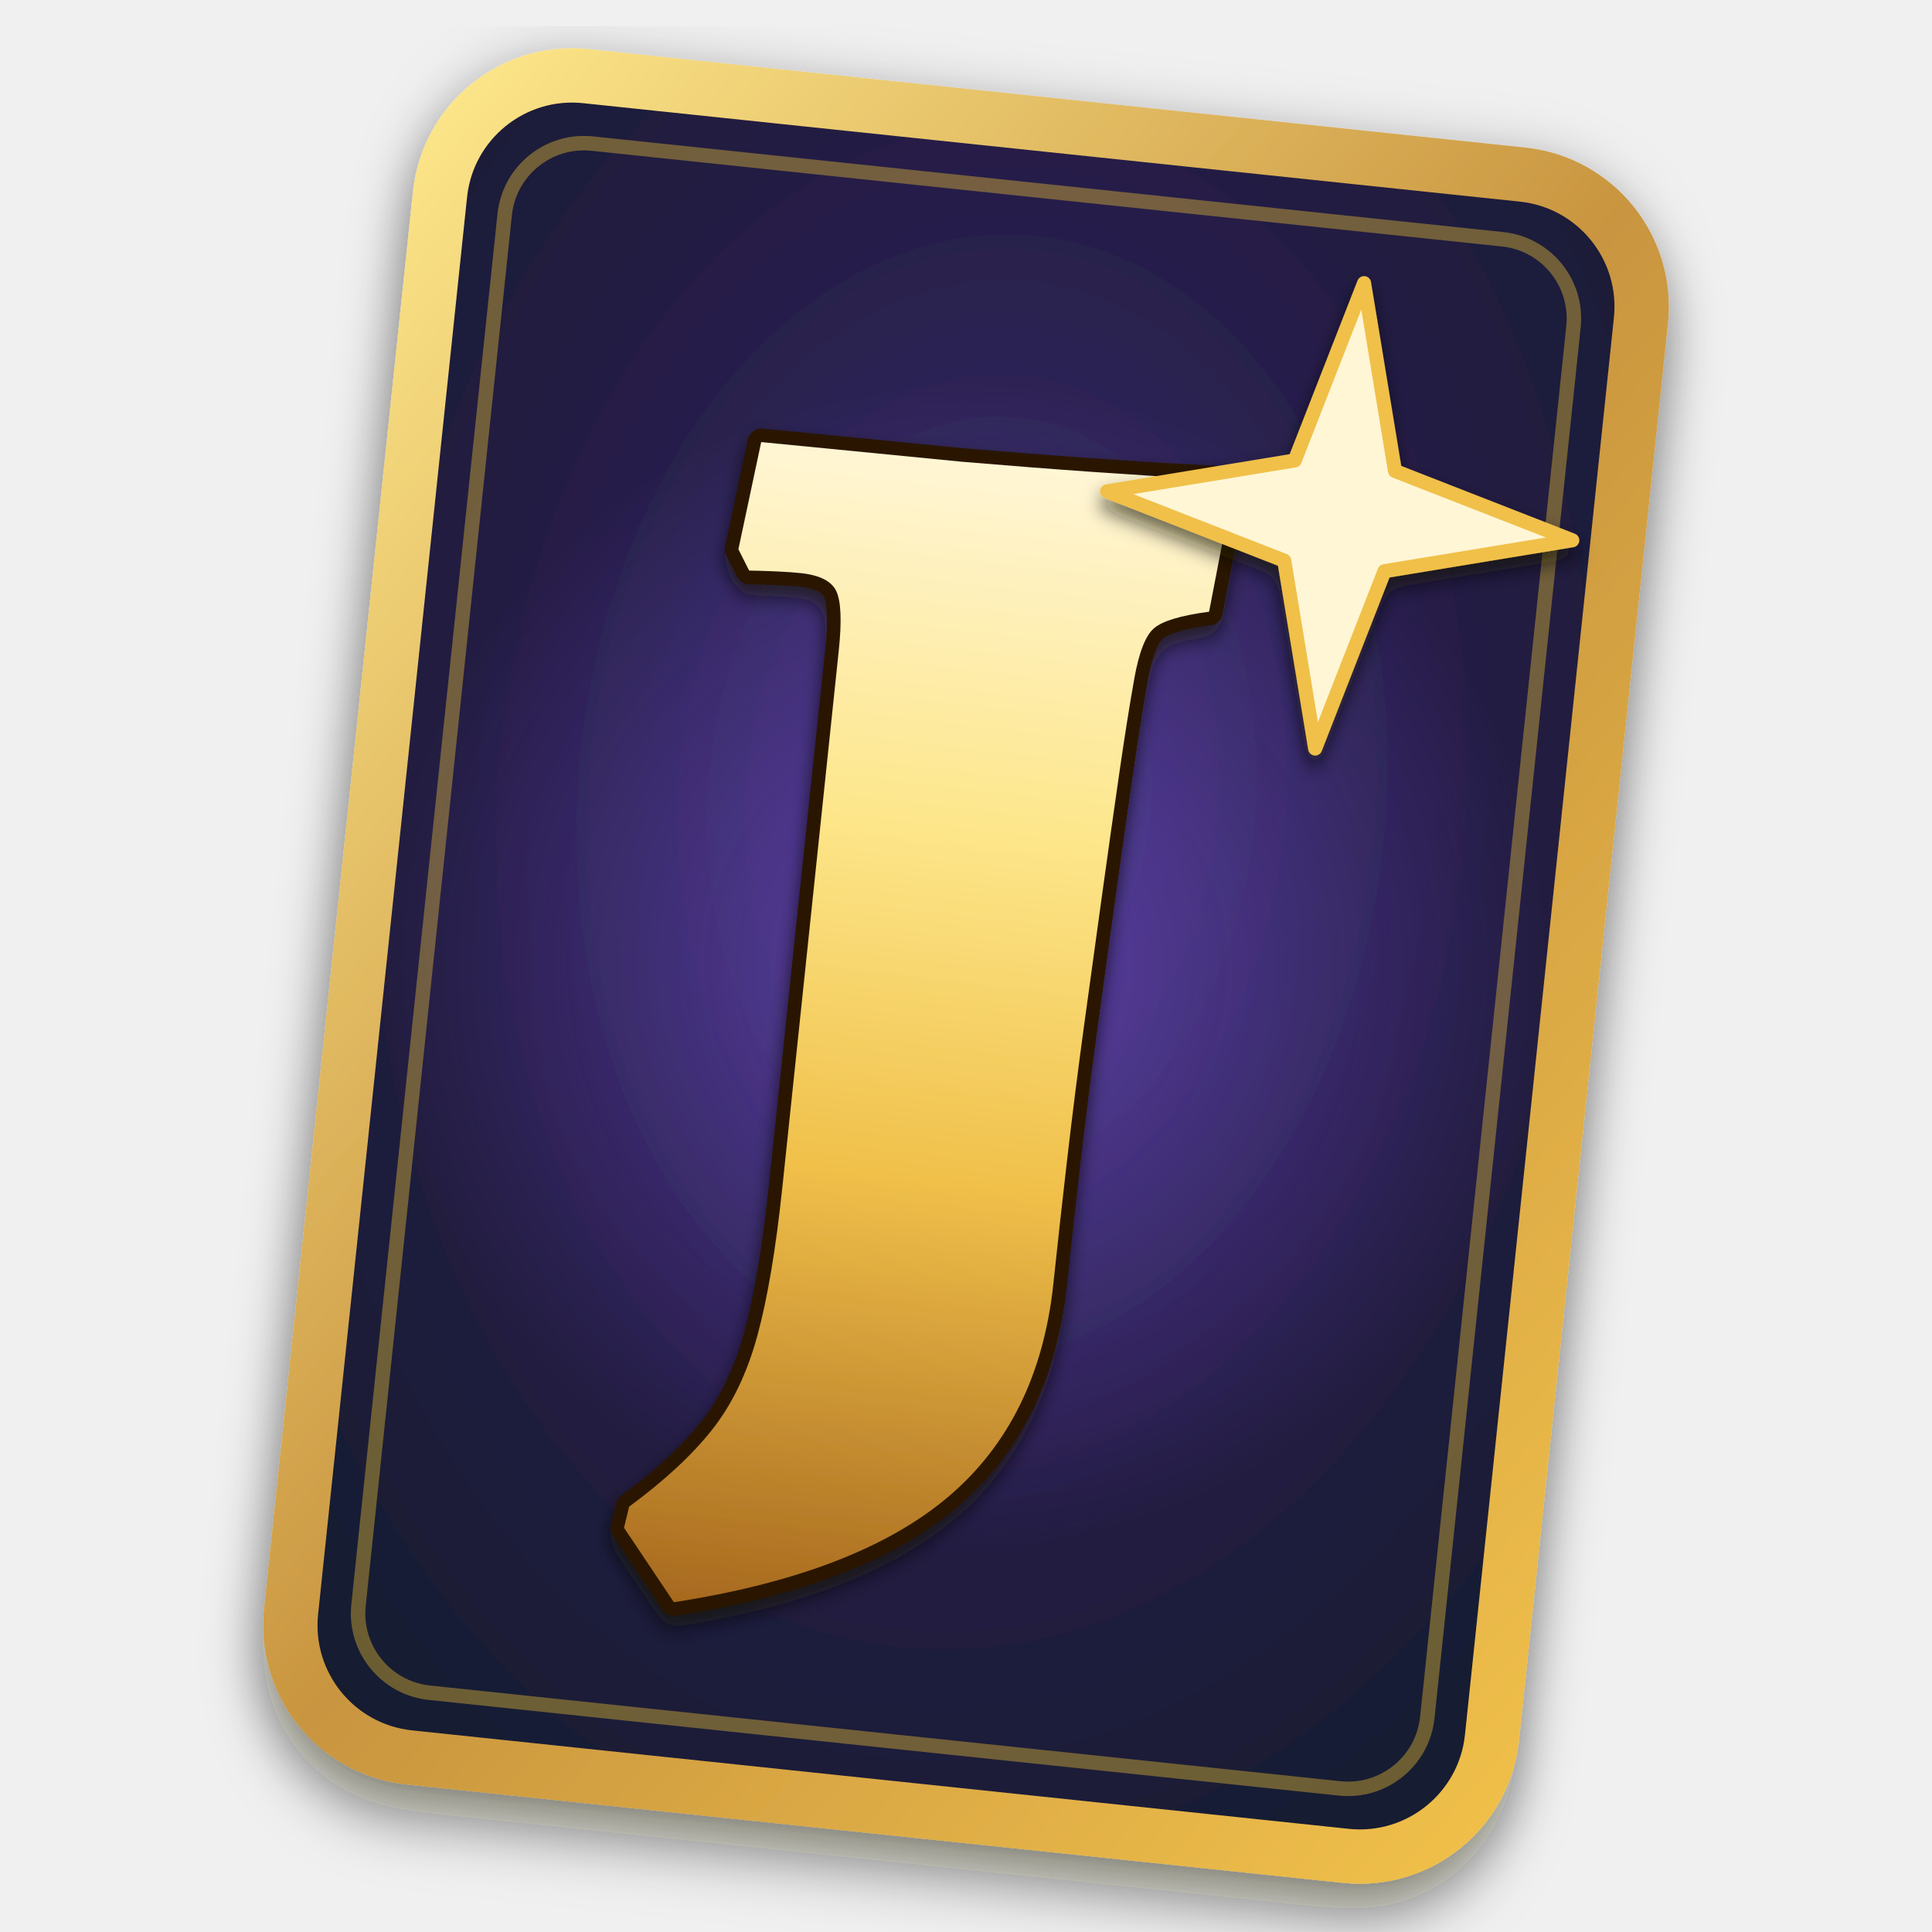
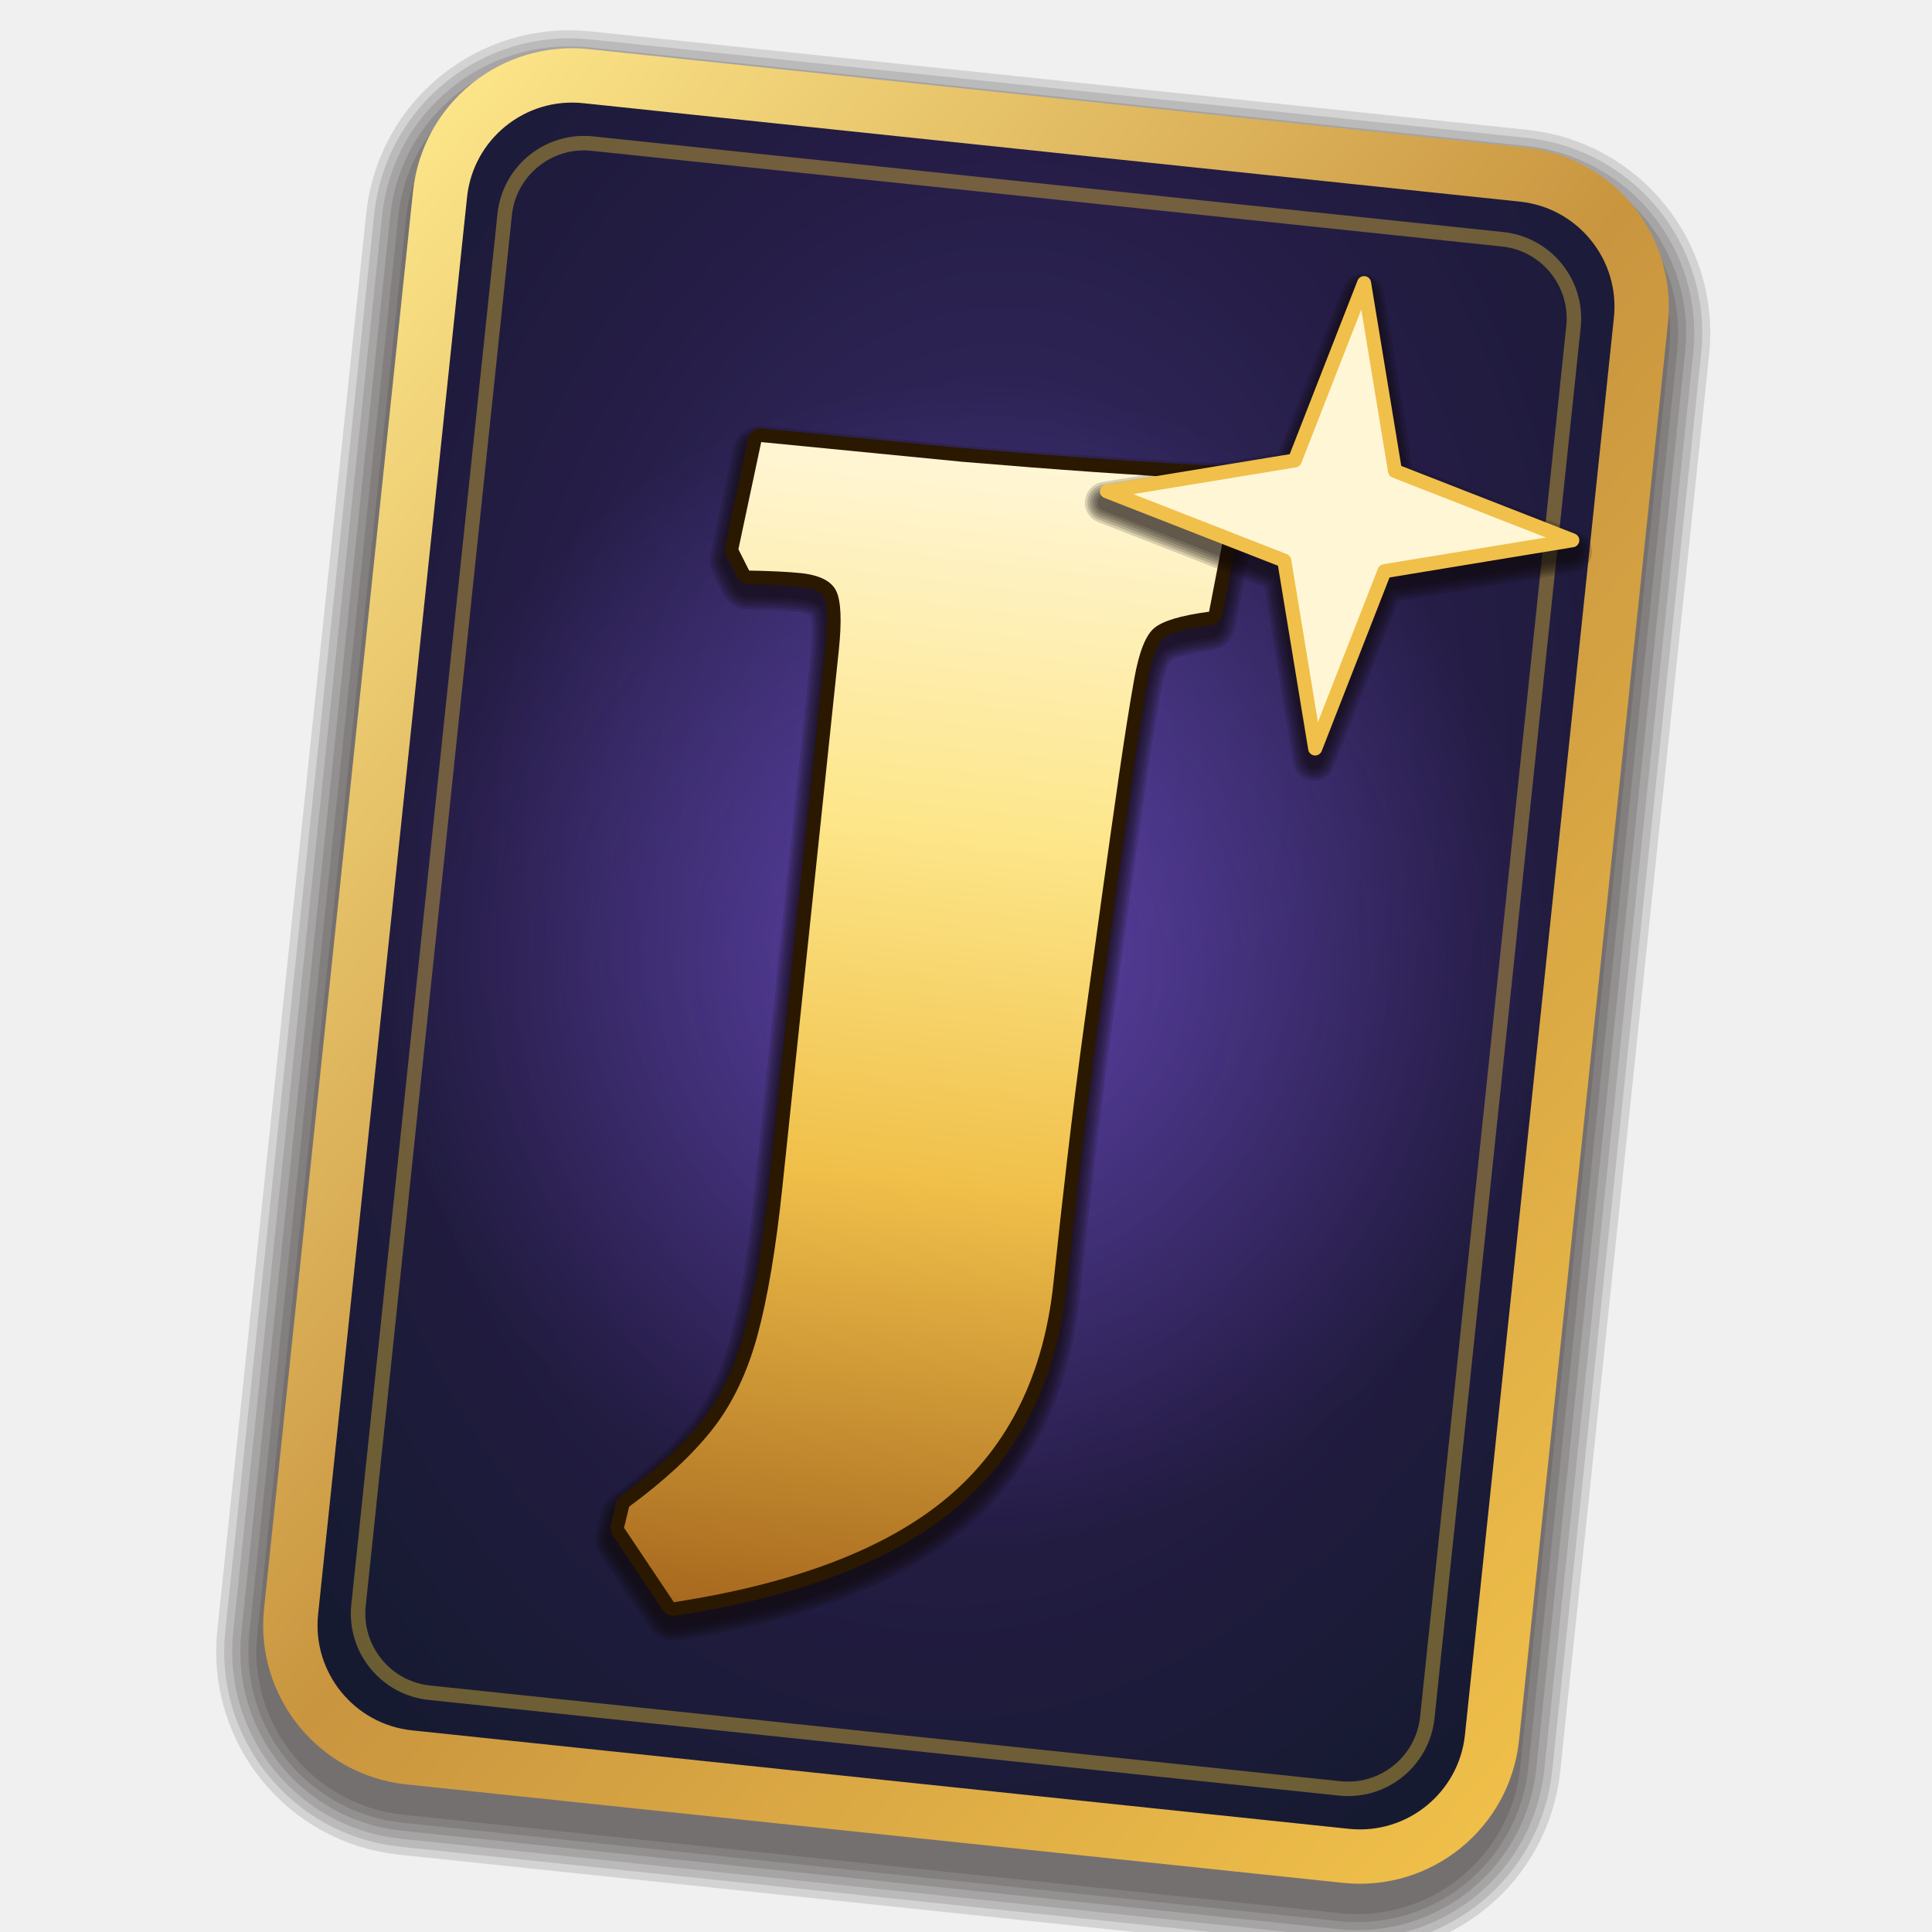
<svg xmlns="http://www.w3.org/2000/svg" viewBox="0 0 1024 1024">
  <defs>
    <linearGradient id="wordGold" x1="0" y1="0" x2="0" y2="1">
      <stop offset="0" stop-color="#fbe7b0" />
      <stop offset="0.22" stop-color="#ffe39a" />
      <stop offset="0.44" stop-color="#f3c969" />
      <stop offset="0.62" stop-color="#c9953f" />
      <stop offset="0.82" stop-color="#9b6423" />
      <stop offset="1" stop-color="#d9a44c" />
    </linearGradient>
    <linearGradient id="gold" x1="0" y1="0" x2="0" y2="1">
      <stop offset="0" stop-color="#fff6d6" />
      <stop offset="0.32" stop-color="#fde68a" />
      <stop offset="0.62" stop-color="#f0c04a" />
      <stop offset="1" stop-color="#a86a1f" />
    </linearGradient>
    <linearGradient id="goldEdge" x1="0" y1="0" x2="1" y2="1">
      <stop offset="0" stop-color="#fde68a" />
      <stop offset="0.5" stop-color="#c9953f" />
      <stop offset="1" stop-color="#f0c04a" />
    </linearGradient>
    <radialGradient id="face" cx="0.5" cy="0.4" r="0.75">
      <stop offset="0" stop-color="#3a2f6e" />
      <stop offset="0.55" stop-color="#241c44" />
      <stop offset="1" stop-color="#141a2e" />
    </radialGradient>
    <linearGradient id="back" x1="0" y1="0" x2="1" y2="1">
      <stop offset="0" stop-color="#2b3349" />
      <stop offset="1" stop-color="#141a2e" />
    </linearGradient>
    <pattern id="stripes" width="22" height="22" patternUnits="userSpaceOnUse" patternTransform="rotate(45)">
      <rect width="22" height="22" fill="none" />
      <rect width="9" height="22" fill="#ffffff" fill-opacity="0.045" />
    </pattern>
    <radialGradient id="glow" cx="0.5" cy="0.5" r="0.5">
      <stop offset="0" stop-color="#8b5cf6" stop-opacity="0.45" />
      <stop offset="1" stop-color="#8b5cf6" stop-opacity="0" />
    </radialGradient>
-     <filter id="shadow" x="-20%" y="-20%" width="140%" height="140%">
-       <feDropShadow dx="0" dy="14" stdDeviation="16" flood-color="#0e0905" flood-opacity="0.55" />
-     </filter>
-     <filter id="lift" x="-20%" y="-20%" width="140%" height="140%">
-       <feDropShadow dx="0" dy="6" stdDeviation="5" flood-color="#0e0905" flood-opacity="0.65" />
-     </filter>
  </defs>
-   <g transform="rotate(6 512 512)" filter="url(#shadow)">
-     <rect x="192.0" y="64.0" width="640" height="896" rx="70.4" fill="url(#face)" />
+   <g transform="rotate(6 512 512)">
+     <defs>
+       <rect x="192.0" y="64.0" width="640" height="896" rx="70.4" id="s28" />
+     </defs>
+     <g transform="translate(0 14)" fill="#0e0905" stroke="#0e0905" stroke-linejoin="round">
+       <use opacity="0.125" href="#s28" stroke-width="33.1" />
+       <use opacity="0.125" href="#s28" stroke-width="41.6" />
+       <use opacity="0.125" href="#s28" stroke-width="50.1" />
+       <use opacity="0.125" href="#s28" stroke-width="58.7" />
+       <use opacity="0.125" href="#s28" stroke-width="67.2" />
+       <use opacity="0.125" href="#s28" stroke-width="75.7" />
+     </g>
+     <use href="#s28" fill="url(#face)" />
    <rect x="192.0" y="64.0" width="640" height="896" rx="70.4" fill="none" stroke="url(#goldEdge)" stroke-width="28.8" />
    <rect x="227.2" y="99.2" width="569.6" height="825.6" rx="42.24" fill="none" stroke="#d4af37" stroke-opacity="0.45" stroke-width="7.68" />
  </g>
  <g transform="rotate(6 512 512)">
    <circle cx="512" cy="512" r="307.2" fill="url(#glow)" />
-     <path d="M393.26 863.54 362.86 827.06 364.38 815.66Q390.22 792.1 403.9 770.44Q417.58 748.78 422.52 718.38Q427.46 687.98 427.46 638.58V352.82Q427.46 329.26 422.9 321.66Q418.34 314.06 403.14 314.06Q397.82 314.06 391.36 314.44Q384.9 314.82 380.34 315.2Q375.78 315.58 375.78 315.58L368.94 304.94L375.02 247.18L482.18 246.42Q519.42 245.66 552.1 244.52Q584.78 243.38 605.68 242.24Q626.58 241.1 626.58 241.1L620.5 311.78Q598.46 317.1 592.38 323.56Q586.3 330.02 584.78 351.3Q583.26 372.58 582.12 401.84Q580.98 431.1 579.84 465.3Q578.7 499.5 577.56 535.98Q576.42 572.46 576.04 607.8Q575.66 643.14 575.66 674.3Q575.66 747.26 531.96 792.86Q488.26 838.46 393.26 863.54Z" fill="url(#gold)" stroke="#2b1800" stroke-width="14.44" stroke-linejoin="round" paint-order="stroke" filter="url(#lift)" />
-     <path d="M684.0 130.0 L710.7 227.3 L808.0 254.0 L710.7 280.7 L684.0 378.0 L657.3 280.7 L560.0 254.0 L657.3 227.3 Z" fill="#fff6d6" stroke="#f0c04a" stroke-width="7.44" stroke-linejoin="round" filter="url(#lift)" />
+     <defs>
+       <path d="M393.26 863.54 362.86 827.06 364.38 815.66Q390.22 792.1 403.9 770.44Q417.58 748.78 422.52 718.38Q427.46 687.98 427.46 638.58V352.82Q427.46 329.26 422.9 321.66Q418.34 314.06 403.14 314.06Q397.82 314.06 391.36 314.44Q384.9 314.82 380.34 315.2Q375.78 315.58 375.78 315.58L368.94 304.94L375.02 247.18L482.18 246.42Q519.42 245.66 552.1 244.52Q584.78 243.38 605.68 242.24Q626.58 241.1 626.58 241.1L620.5 311.78Q598.46 317.1 592.38 323.56Q586.3 330.02 584.78 351.3Q583.26 372.58 582.12 401.84Q580.98 431.1 579.84 465.3Q578.7 499.5 577.56 535.98Q576.42 572.46 576.04 607.8Q575.66 643.14 575.66 674.3Q575.66 747.26 531.96 792.86Q488.26 838.46 393.26 863.54Z" id="s29" />
+     </defs>
+     <g transform="translate(0 6)" fill="#0e0905" stroke="#0e0905" stroke-linejoin="round">
+       <use opacity="0.161" href="#s29" stroke-width="15.8" />
+       <use opacity="0.161" href="#s29" stroke-width="18.4" />
+       <use opacity="0.161" href="#s29" stroke-width="21.1" />
+       <use opacity="0.161" href="#s29" stroke-width="23.8" />
+       <use opacity="0.161" href="#s29" stroke-width="26.4" />
+       <use opacity="0.161" href="#s29" stroke-width="29.1" />
+     </g>
+     <use href="#s29" fill="url(#gold)" stroke="#2b1800" stroke-width="14.44" stroke-linejoin="round" paint-order="stroke" />
+     <defs>
+       <path d="M684.0 130.0 L710.7 227.3 L808.0 254.0 L710.7 280.7 L684.0 378.0 L657.3 280.7 L560.0 254.0 L657.3 227.3 Z" id="s30" />
+     </defs>
+     <g transform="translate(0 6)" fill="#0e0905" stroke="#0e0905" stroke-linejoin="round">
+       <use opacity="0.161" href="#s30" stroke-width="8.8" />
+       <use opacity="0.161" href="#s30" stroke-width="11.4" />
+       <use opacity="0.161" href="#s30" stroke-width="14.1" />
+       <use opacity="0.161" href="#s30" stroke-width="16.8" />
+       <use opacity="0.161" href="#s30" stroke-width="19.4" />
+       <use opacity="0.161" href="#s30" stroke-width="22.1" />
+     </g>
+     <use href="#s30" fill="#fff6d6" stroke="#f0c04a" stroke-width="7.44" stroke-linejoin="round" />
  </g>
</svg>
